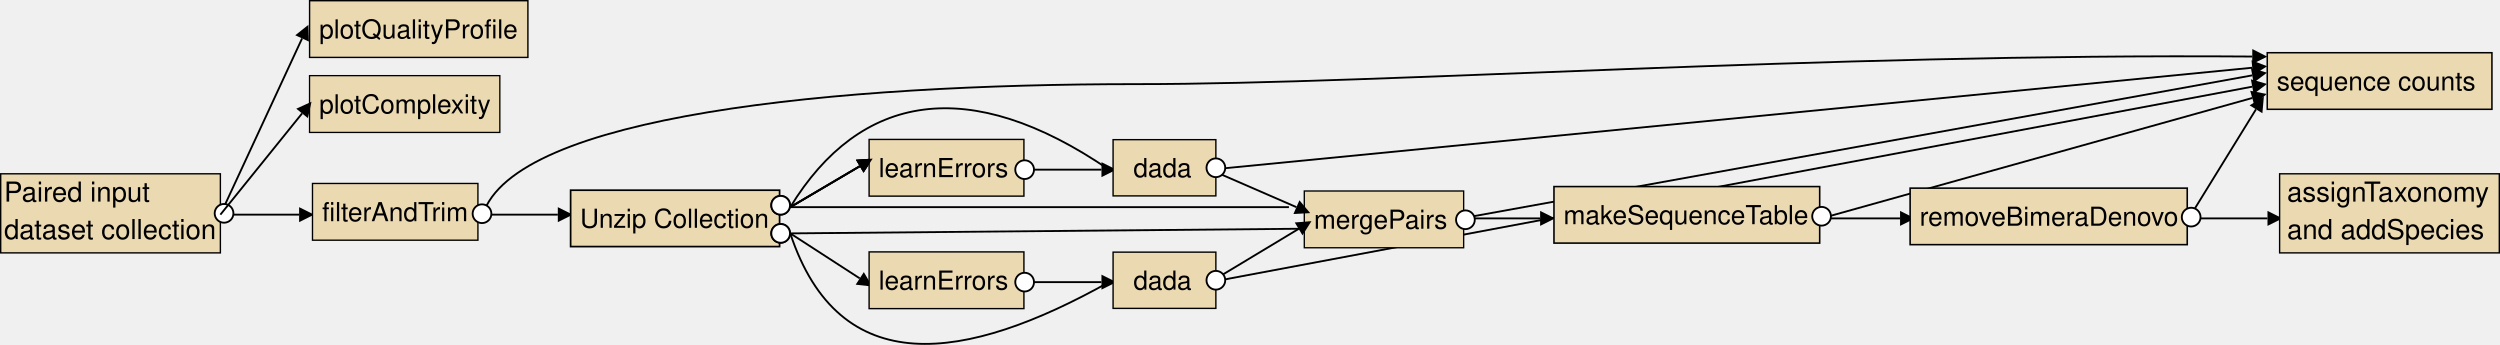
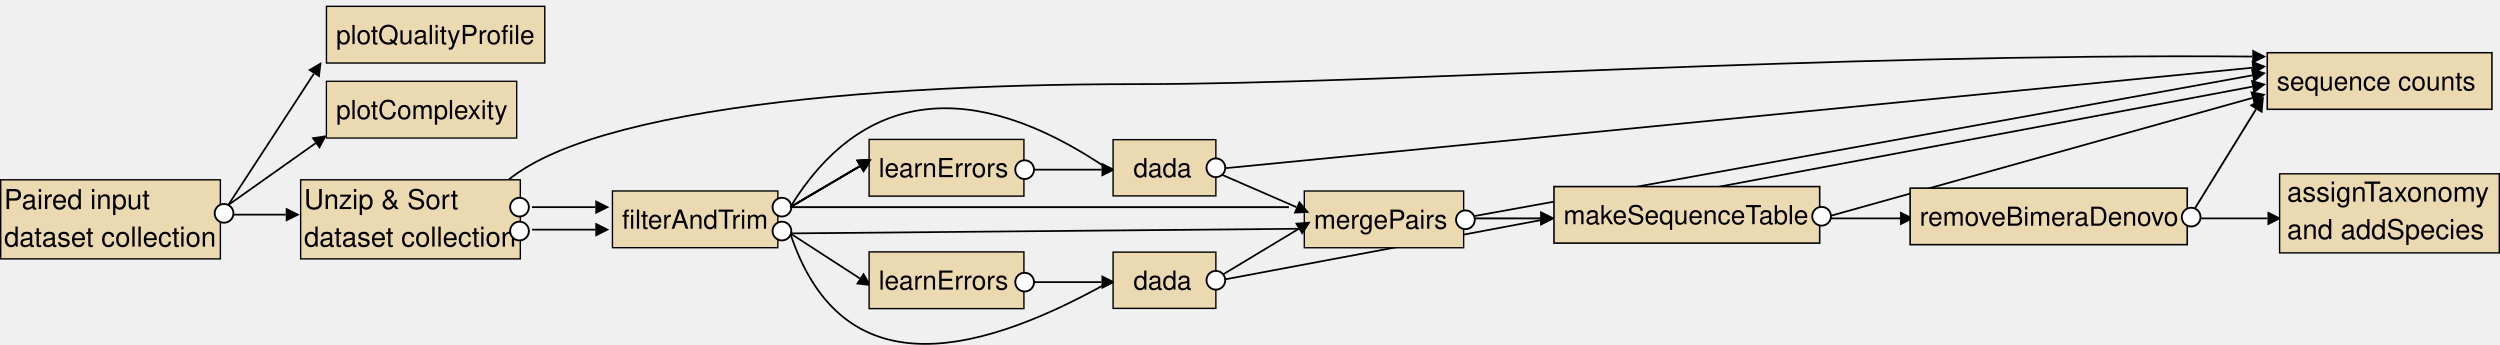
<svg xmlns="http://www.w3.org/2000/svg" height="183.957" version="1.1" width="1333.593" id="svg384">
  <defs id="defs74">
    <marker id="id1" markerHeight="10" markerUnits="strokeWidth" markerWidth="8" orient="auto" overflow="visible" refX="0" refY="5" viewBox="0 0 10 5" style="overflow:visible;fill:#000000;stroke:none">
      <path d="M 0,0 10,5 0,10 Z" id="path2" />
    </marker>
    <marker id="id2" markerHeight="10" markerUnits="strokeWidth" markerWidth="8" orient="auto" overflow="visible" refX="0" refY="5" viewBox="0 0 10 5" style="overflow:visible;fill:#000000;stroke:none">
      <path d="M 0,0 10,5 0,10 Z" id="path5" />
    </marker>
    <marker id="id3" markerHeight="10" markerUnits="strokeWidth" markerWidth="8" orient="auto" overflow="visible" refX="0" refY="5" viewBox="0 0 10 5" style="overflow:visible;fill:#000000;stroke:none">
      <path d="M 0,0 10,5 0,10 Z" id="path8" />
    </marker>
    <marker id="id4" markerHeight="10" markerUnits="strokeWidth" markerWidth="8" orient="auto" overflow="visible" refX="0" refY="5" viewBox="0 0 10 5" style="overflow:visible;fill:#000000;stroke:none">
      <path d="M 0,0 10,5 0,10 Z" id="path11" />
    </marker>
    <marker id="id5" markerHeight="10" markerUnits="strokeWidth" markerWidth="8" orient="auto" overflow="visible" refX="0" refY="5" viewBox="0 0 10 5" style="overflow:visible;fill:#000000;stroke:none">
      <path d="M 0,0 10,5 0,10 Z" id="path14" />
    </marker>
    <marker id="id6" markerHeight="10" markerUnits="strokeWidth" markerWidth="8" orient="auto" overflow="visible" refX="0" refY="5" viewBox="0 0 10 5" style="overflow:visible;fill:#000000;stroke:none">
      <path d="M 0,0 10,5 0,10 Z" id="path17" />
    </marker>
    <marker id="id7" markerHeight="10" markerUnits="strokeWidth" markerWidth="8" orient="auto" overflow="visible" refX="0" refY="5" viewBox="0 0 10 5" style="overflow:visible;fill:#000000;stroke:none">
      <path d="M 0,0 10,5 0,10 Z" id="path20" />
    </marker>
    <marker id="id8" markerHeight="10" markerUnits="strokeWidth" markerWidth="8" orient="auto" overflow="visible" refX="0" refY="5" viewBox="0 0 10 5" style="overflow:visible;fill:#000000;stroke:none">
      <path d="M 0,0 10,5 0,10 Z" id="path23" />
    </marker>
    <marker id="id9" markerHeight="10" markerUnits="strokeWidth" markerWidth="8" orient="auto" overflow="visible" refX="0" refY="5" viewBox="0 0 10 5" style="overflow:visible;fill:#000000;stroke:none">
      <path d="M 0,0 10,5 0,10 Z" id="path26" />
    </marker>
    <marker id="id10" markerHeight="10" markerUnits="strokeWidth" markerWidth="8" orient="auto" overflow="visible" refX="0" refY="5" viewBox="0 0 10 5" style="overflow:visible;fill:#000000;stroke:none">
      <path d="M 0,0 10,5 0,10 Z" id="path29" />
    </marker>
    <marker id="id11" markerHeight="10" markerUnits="strokeWidth" markerWidth="8" orient="auto" overflow="visible" refX="0" refY="5" viewBox="0 0 10 5" style="overflow:visible;fill:#000000;stroke:none">
      <path d="M 0,0 10,5 0,10 Z" id="path32" />
    </marker>
    <marker id="id12" markerHeight="10" markerUnits="strokeWidth" markerWidth="8" orient="auto" overflow="visible" refX="0" refY="5" viewBox="0 0 10 5" style="overflow:visible;fill:#000000;stroke:none">
      <path d="M 0,0 10,5 0,10 Z" id="path35" />
    </marker>
    <marker id="id13" markerHeight="10" markerUnits="strokeWidth" markerWidth="8" orient="auto" overflow="visible" refX="0" refY="5" viewBox="0 0 10 5" style="overflow:visible;fill:#000000;stroke:none">
      <path d="M 0,0 10,5 0,10 Z" id="path38" />
    </marker>
    <marker id="id14" markerHeight="10" markerUnits="strokeWidth" markerWidth="8" orient="auto" overflow="visible" refX="0" refY="5" viewBox="0 0 10 5" style="overflow:visible;fill:#000000;stroke:none">
      <path d="M 0,0 10,5 0,10 Z" id="path41" />
    </marker>
    <marker id="id15" markerHeight="10" markerUnits="strokeWidth" markerWidth="8" orient="auto" overflow="visible" refX="0" refY="5" viewBox="0 0 10 5" style="overflow:visible;fill:#000000;stroke:none">
      <path d="M 0,0 10,5 0,10 Z" id="path44" />
    </marker>
    <marker id="id16" markerHeight="10" markerUnits="strokeWidth" markerWidth="8" orient="auto" overflow="visible" refX="0" refY="5" viewBox="0 0 10 5" style="overflow:visible;fill:#000000;stroke:none">
      <path d="M 0,0 10,5 0,10 Z" id="path47" />
    </marker>
    <marker id="id17" markerHeight="10" markerUnits="strokeWidth" markerWidth="8" orient="auto" overflow="visible" refX="0" refY="5" viewBox="0 0 10 5" style="overflow:visible;fill:#000000;stroke:none">
      <path d="M 0,0 10,5 0,10 Z" id="path50" />
    </marker>
    <marker id="id18" markerHeight="10" markerUnits="strokeWidth" markerWidth="8" orient="auto" overflow="visible" refX="0" refY="5" viewBox="0 0 10 5" style="overflow:visible;fill:#000000;stroke:none">
      <path d="M 0,0 10,5 0,10 Z" id="path53" />
    </marker>
    <marker id="id19" markerHeight="10" markerUnits="strokeWidth" markerWidth="8" orient="auto" overflow="visible" refX="0" refY="5" viewBox="0 0 10 5" style="overflow:visible;fill:#000000;stroke:none">
      <path d="M 0,0 10,5 0,10 Z" id="path56" />
    </marker>
    <marker id="id20" markerHeight="10" markerUnits="strokeWidth" markerWidth="8" orient="auto" overflow="visible" refX="0" refY="5" viewBox="0 0 10 5" style="overflow:visible;fill:#000000;stroke:none">
      <path d="M 0,0 10,5 0,10 Z" id="path59" />
    </marker>
    <marker id="id21" markerHeight="10" markerUnits="strokeWidth" markerWidth="8" orient="auto" overflow="visible" refX="0" refY="5" viewBox="0 0 10 5" style="overflow:visible;fill:#000000;stroke:none">
      <path d="M 0,0 10,5 0,10 Z" id="path62" />
    </marker>
    <marker id="id22" markerHeight="10" markerUnits="strokeWidth" markerWidth="8" orient="auto" overflow="visible" refX="0" refY="5" viewBox="0 0 10 5" style="overflow:visible;fill:#000000;stroke:none">
      <path d="M 0,0 10,5 0,10 Z" id="path65" />
    </marker>
    <marker id="id23" markerHeight="10" markerUnits="strokeWidth" markerWidth="8" orient="auto" overflow="visible" refX="0" refY="5" viewBox="0 0 10 5" style="overflow:visible;fill:#000000;stroke:none">
      <path d="M 0,0 10,5 0,10 Z" id="path68" />
    </marker>
    <marker id="id24" markerHeight="10" markerUnits="strokeWidth" markerWidth="8" orient="auto" overflow="visible" refX="0" refY="5" viewBox="0 0 10 5" style="overflow:visible;fill:#000000;stroke:none">
      <path d="M 0,0 10,5 0,10 Z" id="path71" />
    </marker>
  </defs>
-   <path style="stroke:#000000;marker-end:url(#id2)" d="m 117.56,114.5 h 42" id="line138" />
-   <rect height="30.245" width="116.462" x="165.143" y="0.377" id="rect80" style="fill:#ebd9b2;stroke:#000000;stroke-width:0.755" />
-   <text id="text188" y="20.5" x="170.265" style="font-size:14px;font-family:Helvetica, Arial, FreeSans, Sans, sans, sans-serif">plotQualityProfile</text>
+   <path style="stroke:#000000;stroke-width:0.933;marker-end:url(#id2);stroke-miterlimit:4;stroke-dasharray:none" d="m 117.56,114.5 h 34.86" id="line138" />
+   <rect height="30.245" width="116.462" x="174.143" y="3.377" id="rect80" style="fill:#ebd9b2;stroke:#000000;stroke-width:0.755" />
+   <text id="text188" y="23.5" x="179.265" style="font-size:14px;font-family:Helvetica, Arial, FreeSans, Sans, sans, sans-serif">plotQualityProfile</text>
  <rect height="30.185" width="119.854" x="1209.435" y="28.123" id="rect128" style="fill:#ebd9b2;stroke:#000000;stroke-width:0.815" />
  <text id="text284" y="48.215" x="1214.527" style="font-size:14px;font-family:Helvetica, Arial, FreeSans, Sans, sans, sans-serif">sequence counts</text>
  <path style="stroke:#000000;marker-end:url(#id2)" d="m 779.56,116.5 h 42" id="path5589" />
-   <path id="path5591" d="m 971.56,116.5 h 42" style="stroke:#000000;marker-end:url(#id2)" />
-   <path style="stroke:#000000;marker-end:url(#id2)" d="m 1167.56,116.5 h 42" id="path5593" />
-   <path id="path5557" d="m 255.56,114.5 h 42" style="stroke:#000000;marker-end:url(#id2)" />
+   <path id="path5591" d="m 971.56,116.5 h 42" style="stroke:#000000;marker-end:url(#id2);stroke-width:0.933;stroke-miterlimit:4;stroke-dasharray:none" />
+   <path style="stroke:#000000;marker-end:url(#id2);stroke-width:0.933;stroke-miterlimit:4;stroke-dasharray:none" d="m 1167.56,116.5 h 42" id="path5593" />
+   <path id="path5557" d="m 283.779,110.5 h 33.781" style="stroke:#000000;stroke-width:0.933;marker-end:url(#id2);stroke-miterlimit:4;stroke-dasharray:none" />
  <g id="g5364" transform="translate(-1226.093,-496.7542)">
    <rect style="fill:#ebd9b2;stroke:#000000;stroke-width:0.745" id="rect132" y="589.466" x="2442.126" width="117.187" height="42.187" />
    <text id="text5342" y="604.288" x="2446.102" style="font-style:normal;font-weight:normal;font-size:20px;line-height:100%;font-family:sans-serif;letter-spacing:0px;word-spacing:0px;fill:#000000;fill-opacity:1;stroke:none;stroke-width:1px;stroke-linecap:butt;stroke-linejoin:miter;stroke-opacity:1" xml:space="preserve">
      <tspan style="font-style:normal;font-variant:normal;font-weight:normal;font-stretch:normal;font-size:14.667px;line-height:1%;font-family:Helvetica, Arial, FreeSans, Sans, sans, sans-serif;-inkscape-font-specification:'Helvetica, Arial, FreeSans, Sans, sans, sans-serif'" y="604.288" x="2446.102" id="tspan5340">assignTaxonomy</tspan>
      <tspan style="font-style:normal;font-variant:normal;font-weight:normal;font-stretch:normal;font-size:14.667px;line-height:1%;font-family:Helvetica, Arial, FreeSans, Sans, sans, sans-serif;-inkscape-font-specification:'Helvetica, Arial, FreeSans, Sans, sans, sans-serif'" id="tspan5344" y="624.288" x="2446.102">and addSpecies</tspan>
    </text>
  </g>
-   <path style="stroke:#000000;marker-end:url(#id2)" d="m 545.56,90.5 h 42" id="path5573" />
-   <path id="path5575" d="m 545.56,150.5 h 42" style="stroke:#000000;marker-end:url(#id2)" />
-   <path id="path5597" d="m 645.56,90.5 555.875,-54.377" style="fill:none;fill-rule:evenodd;stroke:#000000;stroke-width:1px;stroke-linecap:butt;stroke-linejoin:miter;stroke-opacity:1;marker-end:url(#id2)" />
-   <path style="fill:none;fill-rule:evenodd;stroke:#000000;stroke-width:1px;stroke-linecap:butt;stroke-linejoin:miter;stroke-opacity:1;marker-end:url(#id2)" d="M 645.56,150.5 1201.435,46.234" id="path5599" />
-   <path style="fill:none;fill-rule:evenodd;stroke:#000000;stroke-width:1px;stroke-linecap:butt;stroke-linejoin:miter;stroke-opacity:1;marker-end:url(#id2)" d="M 779.56,116.5 1201.435,40.197" id="path5601" />
+   <path style="stroke:#000000;marker-end:url(#id2);stroke-width:0.933;stroke-miterlimit:4;stroke-dasharray:none" d="m 545.56,90.5 h 42" id="path5573" />
+   <path id="path5575" d="m 545.56,150.5 h 42" style="stroke:#000000;marker-end:url(#id2);stroke-width:0.933;stroke-miterlimit:4;stroke-dasharray:none" />
+   <path id="path5597" d="m 645.56,90.5 555.875,-54.377" style="fill:none;fill-rule:evenodd;stroke:#000000;stroke-width:0.933;stroke-linecap:butt;stroke-linejoin:miter;stroke-opacity:1;marker-end:url(#id2);stroke-miterlimit:4;stroke-dasharray:none" />
+   <path style="fill:none;fill-rule:evenodd;stroke:#000000;stroke-width:0.933;stroke-linecap:butt;stroke-linejoin:miter;stroke-opacity:1;marker-end:url(#id2);stroke-miterlimit:4;stroke-dasharray:none" d="M 645.56,150.5 1201.435,46.234" id="path5599" />
+   <path style="fill:none;fill-rule:evenodd;stroke:#000000;stroke-width:0.933;stroke-linecap:butt;stroke-linejoin:miter;stroke-opacity:1;marker-end:url(#id2);stroke-miterlimit:4;stroke-dasharray:none" d="M 779.56,116.5 1201.435,40.197" id="path5601" />
  <rect height="30.279" width="85.008" x="695.758" y="101.886" id="rect116" style="fill:#ebd9b2;stroke:#000000;stroke-width:0.721" />
  <text id="text254" y="122.025" x="700.898" style="font-size:14px;font-family:Helvetica, Arial, FreeSans, Sans, sans, sans-serif">mergePairs</text>
  <circle style="font-family:Helvetica, Arial, FreeSans, Sans, sans, sans-serif;fill:#ffffff;stroke:#000000" id="circle366" r="5" cy="117.229" cx="781.711" />
-   <path id="path5583" d="m 645.56,90.5 46,20" style="stroke:#000000;marker-end:url(#id2)" />
-   <path style="stroke:#000000;marker-end:url(#id2)" d="M 645.56,150.5 692.732,122.101" id="path5585" />
-   <path id="path5561" d="m 421.56,124.5 37.062,24" style="stroke:#000000;marker-end:url(#id2)" />
+   <path id="path5583" d="m 645.56,90.5 46,20" style="stroke:#000000;marker-end:url(#id2);stroke-width:0.933;stroke-miterlimit:4;stroke-dasharray:none" />
+   <path style="stroke:#000000;marker-end:url(#id2);stroke-width:0.933;stroke-miterlimit:4;stroke-dasharray:none" d="M 645.56,150.5 692.732,122.101" id="path5585" />
+   <path id="path5561" d="m 421.56,124.5 37.062,24" style="stroke:#000000;marker-end:url(#id2);stroke-width:0.933;stroke-miterlimit:4;stroke-dasharray:none" />
  <path id="path5567" d="m 421.56,110.5 37.062,-21.831" style="stroke:#000000;marker-end:url(#id2)" />
  <path style="stroke:#000000;marker-end:url(#id2)" d="m 421.56,110.5 37.062,-21.831" id="path5571" />
-   <path style="fill:none;fill-rule:evenodd;stroke:#000000;stroke-width:1px;stroke-linecap:butt;stroke-linejoin:miter;stroke-opacity:1;marker-end:url(#id2)" d="M 257.56,114.5 C 274.38,61.58 445.404,44.875 606.502,44.876 739.161,44.877 971.243,28.391 1201.435,30.16" id="path5595" />
-   <g id="g5293" transform="translate(-212.1733,-514)">
+   <path style="fill:none;fill-rule:evenodd;stroke:#000000;stroke-width:0.933;stroke-linecap:butt;stroke-linejoin:miter;stroke-opacity:1;marker-end:url(#id2);stroke-miterlimit:4;stroke-dasharray:none" d="M 257.56,114.5 C 274.38,61.58 445.404,44.875 606.502,44.876 739.161,44.877 971.243,28.391 1201.435,30.16" id="path5595" />
+   <g id="g5293" transform="translate(-52.17332,-510)">
    <rect style="fill:#ebd9b2;stroke:#000000;stroke-width:0.735" id="rect84" y="611.867" x="378.867" width="88.248" height="30.265" />
    <text style="font-size:14px;font-family:Helvetica, Arial, FreeSans, Sans, sans, sans-serif" x="384" y="632" id="text194">filterAndTrim</text>
  </g>
-   <circle cx="257.119" cy="114" r="5" id="circle5305" style="font-family:Helvetica, Arial, FreeSans, Sans, sans, sans-serif;fill:#ffffff;stroke:#000000" />
-   <rect height="30.08" width="111.47" x="304.389" y="101.46" id="rect88" style="fill:#ebd9b2;stroke:#000000;stroke-width:0.92" />
-   <text id="text202" y="121.5" x="309.429" style="font-size:14px;font-family:Helvetica, Arial, FreeSans, Sans, sans, sans-serif">Unzip Collection</text>
-   <circle style="font-family:Helvetica, Arial, FreeSans, Sans, sans, sans-serif;fill:#ffffff;stroke:#000000" id="circle320" r="5" cy="109.5" cx="416.429" />
-   <circle style="font-family:Helvetica, Arial, FreeSans, Sans, sans, sans-serif;fill:#ffffff;stroke:#000000" id="circle324" r="5" cy="109.5" cx="416.429" />
-   <circle style="font-family:Helvetica, Arial, FreeSans, Sans, sans, sans-serif;fill:#ffffff;stroke:#000000" id="circle328" r="5" cy="124.5" cx="416.429" />
-   <circle style="font-family:Helvetica, Arial, FreeSans, Sans, sans, sans-serif;fill:#ffffff;stroke:#000000" id="circle332" r="5" cy="124.5" cx="416.429" />
+   <circle cx="417.119" cy="110.5" r="5" id="circle5305" style="font-family:Helvetica, Arial, FreeSans, Sans, sans, sans-serif;fill:#ffffff;stroke:#000000" />
  <rect height="30.251" width="82.582" x="463.613" y="74.374" id="rect96" style="fill:#ebd9b2;stroke:#000000;stroke-width:0.749" />
  <text id="text216" y="94.5" x="468.738" style="font-size:14px;font-family:Helvetica, Arial, FreeSans, Sans, sans, sans-serif">learnErrors</text>
  <circle style="font-family:Helvetica, Arial, FreeSans, Sans, sans, sans-serif;fill:#ffffff;stroke:#000000" id="circle338" r="5" cy="90.5" cx="546.577" />
  <rect style="fill:#ebd9b2;stroke:#000000;stroke-width:0.749" id="rect5447" y="134.374" x="463.613" width="82.582" height="30.251" />
  <text style="font-size:14px;font-family:Helvetica, Arial, FreeSans, Sans, sans, sans-serif" x="468.738" y="154.5" id="text5451">learnErrors</text>
  <circle cx="546.577" cy="150.5" r="5" id="circle5453" style="font-family:Helvetica, Arial, FreeSans, Sans, sans, sans-serif;fill:#ffffff;stroke:#000000" />
  <g id="g5322" transform="translate(-254.056,-437.5)">
    <rect style="fill:#ebd9b2;stroke:#000000;stroke-width:0.744" id="rect108" y="512" x="847.815" width="54.829" height="30" />
    <text style="font-size:14px;font-family:Helvetica, Arial, FreeSans, Sans, sans, sans-serif" x="858.644" y="532" id="text238">dada</text>
    <circle cx="902.644" cy="527" r="5" id="circle372" style="font-family:Helvetica, Arial, FreeSans, Sans, sans, sans-serif;fill:#ffffff;stroke:#000000" />
  </g>
  <g id="g5465" transform="translate(-254.056,-377.5)">
    <rect height="30" width="54.829" x="847.815" y="512" id="rect5459" style="fill:#ebd9b2;stroke:#000000;stroke-width:0.744" />
    <text id="text5461" y="532" x="858.644" style="font-size:14px;font-family:Helvetica, Arial, FreeSans, Sans, sans, sans-serif">dada</text>
    <circle style="font-family:Helvetica, Arial, FreeSans, Sans, sans, sans-serif;fill:#ffffff;stroke:#000000" id="circle5463" r="5" cy="527" cx="902.644" />
  </g>
  <path id="path5603" d="m 1167.56,116.5 35.875,-58.192" style="fill:none;fill-rule:evenodd;stroke:#000000;stroke-width:1px;stroke-linecap:butt;stroke-linejoin:miter;stroke-opacity:1;marker-end:url(#id2)" />
-   <path id="path5605" d="M 971.56,116.5 1201.435,52.271" style="fill:none;fill-rule:evenodd;stroke:#000000;stroke-width:1px;stroke-linecap:butt;stroke-linejoin:miter;stroke-opacity:1;marker-end:url(#id2)" />
+   <path id="path5605" d="M 971.56,116.5 1201.435,52.271" style="fill:none;fill-rule:evenodd;stroke:#000000;stroke-width:0.933;stroke-linecap:butt;stroke-linejoin:miter;stroke-opacity:1;marker-end:url(#id2);stroke-miterlimit:4;stroke-dasharray:none" />
  <g id="g5353" transform="translate(-994.9794,-607.3983)">
    <rect style="fill:#ebd9b2;stroke:#000000;stroke-width:0.848" id="rect120" y="706.924" x="1823.924" width="141.745" height="30.152" />
    <text style="font-size:14px;font-family:Helvetica, Arial, FreeSans, Sans, sans, sans-serif" x="1829" y="727" id="text266">makeSequenceTable</text>
    <circle cx="1966.678" cy="722.763" r="5" id="circle368" style="font-family:Helvetica, Arial, FreeSans, Sans, sans, sans-serif;fill:#ffffff;stroke:#000000" />
  </g>
  <g id="g5358" transform="translate(-1112.992,-609.5678)">
    <rect style="fill:#ebd9b2;stroke:#000000;stroke-width:0.849" id="rect124" y="709.924" x="2131.924" width="147.825" height="30.151" />
    <text style="font-size:14px;font-family:Helvetica, Arial, FreeSans, Sans, sans, sans-serif" x="2137" y="730" id="text274">removeBimeraDenovo</text>
    <circle cx="2281.843" cy="725.39" r="5" id="circle380" style="font-family:Helvetica, Arial, FreeSans, Sans, sans, sans-serif;fill:#ffffff;stroke:#000000" />
  </g>
  <g id="layer1" transform="translate(-178.9743,-493.5)" />
  <g id="layer2" transform="translate(-178.9743,-493.5)" />
-   <path id="path5609" d="M 117.56,114.5 161.143,20.5" style="stroke:#000000;marker-end:url(#id2)" />
-   <rect style="fill:#ebd9b2;stroke:#000000;stroke-width:0.745" id="rect5370" y="92.711" x="0.372" width="117.187" height="42.187" />
-   <text id="text5376" y="107.534" x="2.178" style="font-style:normal;font-weight:normal;font-size:20px;line-height:100%;font-family:sans-serif;letter-spacing:0px;word-spacing:0px;fill:#000000;fill-opacity:1;stroke:none;stroke-width:1px;stroke-linecap:butt;stroke-linejoin:miter;stroke-opacity:1" xml:space="preserve">
-     <tspan style="font-style:normal;font-variant:normal;font-weight:normal;font-stretch:normal;font-size:14.667px;line-height:1%;font-family:Helvetica, Arial, FreeSans, Sans, sans, sans-serif;-inkscape-font-specification:'Helvetica, Arial, FreeSans, Sans, sans, sans-serif'" y="107.534" x="2.178" id="tspan5372">Paired input </tspan>
-     <tspan id="tspan5380" style="font-style:normal;font-variant:normal;font-weight:normal;font-stretch:normal;font-size:14.667px;line-height:1%;font-family:Helvetica, Arial, FreeSans, Sans, sans, sans-serif;-inkscape-font-specification:'Helvetica, Arial, FreeSans, Sans, sans, sans-serif'" y="127.534" x="2.178">dataset collection</tspan>
-     <tspan style="font-style:normal;font-variant:normal;font-weight:normal;font-stretch:normal;font-size:14.667px;line-height:1%;font-family:Helvetica, Arial, FreeSans, Sans, sans, sans-serif;-inkscape-font-specification:'Helvetica, Arial, FreeSans, Sans, sans, sans-serif'" id="tspan5374" y="147.534" x="2.178" />
+   <path id="path5609" d="M 121.785,109.349 167.415,39.35" style="stroke:#000000;stroke-width:0.933;stroke-miterlimit:4;stroke-dasharray:none;marker-end:url(#id2)" />
+   <rect style="fill:#ebd9b2;stroke:#000000;stroke-width:0.745" id="rect5370" y="95.906" x="0.372" width="117.187" height="42.187" />
+   <text id="text5376" y="111.534" x="2.178" style="font-style:normal;font-weight:normal;font-size:20px;line-height:100%;font-family:sans-serif;letter-spacing:0px;word-spacing:0px;fill:#000000;fill-opacity:1;stroke:none;stroke-width:1px;stroke-linecap:butt;stroke-linejoin:miter;stroke-opacity:1" xml:space="preserve">
+     <tspan style="font-style:normal;font-variant:normal;font-weight:normal;font-stretch:normal;font-size:14.667px;line-height:1%;font-family:Helvetica, Arial, FreeSans, Sans, sans, sans-serif;-inkscape-font-specification:'Helvetica, Arial, FreeSans, Sans, sans, sans-serif'" y="111.534" x="2.178" id="tspan5372">Paired input </tspan>
+     <tspan id="tspan5380" style="font-style:normal;font-variant:normal;font-weight:normal;font-stretch:normal;font-size:14.667px;line-height:1%;font-family:Helvetica, Arial, FreeSans, Sans, sans, sans-serif;-inkscape-font-specification:'Helvetica, Arial, FreeSans, Sans, sans, sans-serif'" y="131.534" x="2.178">dataset collection</tspan>
+     <tspan style="font-style:normal;font-variant:normal;font-weight:normal;font-stretch:normal;font-size:14.667px;line-height:1%;font-family:Helvetica, Arial, FreeSans, Sans, sans, sans-serif;-inkscape-font-specification:'Helvetica, Arial, FreeSans, Sans, sans, sans-serif'" id="tspan5374" y="151.534" x="2.178" />
  </text>
  <circle style="font-family:Helvetica, Arial, FreeSans, Sans, sans, sans-serif;fill:#ffffff;stroke:#000000" id="circle5387" r="5" cy="113.805" cx="119.517" />
  <text xml:space="preserve" style="font-style:normal;font-weight:normal;font-size:13.333px;line-height:100%;font-family:sans-serif;letter-spacing:0px;word-spacing:0px;fill:#000000;fill-opacity:1;stroke:none;stroke-width:1px;stroke-linecap:butt;stroke-linejoin:miter;stroke-opacity:1" x="214" y="-95" id="text1104">
    <tspan id="tspan1102" x="214" y="-84.87" />
  </text>
-   <path id="path1289" d="m 421.56,110.5 37.062,-21.831" style="stroke:#000000;marker-end:url(#id2)" />
-   <path style="fill:none;fill-rule:evenodd;stroke:#000000;stroke-width:1px;stroke-linecap:butt;stroke-linejoin:miter;stroke-opacity:1" d="m 421.56,110.5 c 37.236,-60.959 95.438,-71.02 170,-20" id="path1291" />
-   <path style="fill:none;fill-rule:evenodd;stroke:#000000;stroke-width:1px;stroke-linecap:butt;stroke-linejoin:miter;stroke-opacity:1" d="m 421.56,124.5 c 26.218,79.157 93.375,68.881 170,26" id="path1293" />
+   <path id="path1289" d="m 421.56,110.5 37.062,-21.831" style="stroke:#000000;marker-end:url(#id2);stroke-width:0.933;stroke-miterlimit:4;stroke-dasharray:none" />
+   <path style="fill:none;fill-rule:evenodd;stroke:#000000;stroke-width:0.933;stroke-linecap:butt;stroke-linejoin:miter;stroke-opacity:1;stroke-miterlimit:4;stroke-dasharray:none" d="m 421.56,110.5 c 37.236,-60.959 95.438,-71.02 170,-20" id="path1291" />
+   <path style="fill:none;fill-rule:evenodd;stroke:#000000;stroke-width:0.933;stroke-linecap:butt;stroke-linejoin:miter;stroke-opacity:1;stroke-miterlimit:4;stroke-dasharray:none" d="m 421.56,124.5 c 26.218,79.157 93.375,68.881 170,26" id="path1293" />
  <path style="fill:none;fill-rule:evenodd;stroke:#000000;stroke-width:1px;stroke-linecap:butt;stroke-linejoin:miter;stroke-opacity:1" d="m 421.56,110.5 h 266" id="path1295" />
-   <path style="fill:none;fill-rule:evenodd;stroke:#000000;stroke-width:1px;stroke-linecap:butt;stroke-linejoin:miter;stroke-opacity:1" d="m 421.56,124.5 274.198,-2.5" id="path1297" />
-   <rect style="fill:#ebd9b2;stroke:#000000;stroke-width:0.705" id="rect1299" y="40.352" x="165.118" width="101.511" height="30.295" />
-   <text style="font-size:14px;font-family:Helvetica, Arial, FreeSans, Sans, sans, sans-serif" x="170.265" y="60.5" id="text1301">plotComplexity</text>
-   <path style="stroke:#000000;marker-end:url(#id2)" d="M 117.56,114.5 161.143,60.5" id="path1307" />
+   <path style="fill:none;fill-rule:evenodd;stroke:#000000;stroke-width:0.933;stroke-linecap:butt;stroke-linejoin:miter;stroke-opacity:1;stroke-miterlimit:4;stroke-dasharray:none" d="m 421.56,124.5 274.198,-2.5" id="path1297" />
+   <rect style="fill:#ebd9b2;stroke:#000000;stroke-width:0.705" id="rect1299" y="43.352" x="174.118" width="101.511" height="30.295" />
+   <text style="font-size:14px;font-family:Helvetica, Arial, FreeSans, Sans, sans, sans-serif" x="179.265" y="63.5" id="text1301">plotComplexity</text>
+   <path style="stroke:#000000;stroke-width:0.933;stroke-miterlimit:4;stroke-dasharray:none;marker-end:url(#id2)" d="M 121.785,109.349 168.305,76.421" id="path1307" />
+   <circle style="font-family:Helvetica, Arial, FreeSans, Sans, sans, sans-serif;fill:#ffffff;stroke:#000000" id="circle1296" r="5" cy="123.25" cx="417.119" />
+   <rect height="42.187" width="117.187" x="160.372" y="95.906" id="rect1298" style="fill:#ebd9b2;stroke:#000000;stroke-width:0.745" />
+   <text xml:space="preserve" style="font-style:normal;font-weight:normal;font-size:20px;line-height:100%;font-family:sans-serif;letter-spacing:0px;word-spacing:0px;fill:#000000;fill-opacity:1;stroke:none;stroke-width:1px;stroke-linecap:butt;stroke-linejoin:miter;stroke-opacity:1" x="162.178" y="111.534" id="text1306">
+     <tspan id="tspan1300" x="162.178" y="111.534" style="font-style:normal;font-variant:normal;font-weight:normal;font-stretch:normal;font-size:14.667px;line-height:1%;font-family:Helvetica, Arial, FreeSans, Sans, sans, sans-serif;-inkscape-font-specification:'Helvetica, Arial, FreeSans, Sans, sans, sans-serif'">Unzip &amp; Sort</tspan>
+     <tspan x="162.178" y="131.534" style="font-style:normal;font-variant:normal;font-weight:normal;font-stretch:normal;font-size:14.667px;line-height:1%;font-family:Helvetica, Arial, FreeSans, Sans, sans, sans-serif;-inkscape-font-specification:'Helvetica, Arial, FreeSans, Sans, sans, sans-serif'" id="tspan1302">dataset collection</tspan>
+     <tspan x="162.178" y="151.534" id="tspan1304" style="font-style:normal;font-variant:normal;font-weight:normal;font-stretch:normal;font-size:14.667px;line-height:1%;font-family:Helvetica, Arial, FreeSans, Sans, sans, sans-serif;-inkscape-font-specification:'Helvetica, Arial, FreeSans, Sans, sans, sans-serif'" />
+   </text>
+   <circle style="font-family:Helvetica, Arial, FreeSans, Sans, sans, sans-serif;fill:#ffffff;stroke:#000000" id="circle1310" r="5" cy="110.5" cx="277.119" />
+   <circle cx="277.119" cy="123.25" r="5" id="circle1312" style="font-family:Helvetica, Arial, FreeSans, Sans, sans, sans-serif;fill:#ffffff;stroke:#000000" />
+   <path style="stroke:#000000;stroke-width:0.933;marker-end:url(#id2);stroke-miterlimit:4;stroke-dasharray:none" d="m 283.779,122.5 h 33.781" id="path1314" />
</svg>
